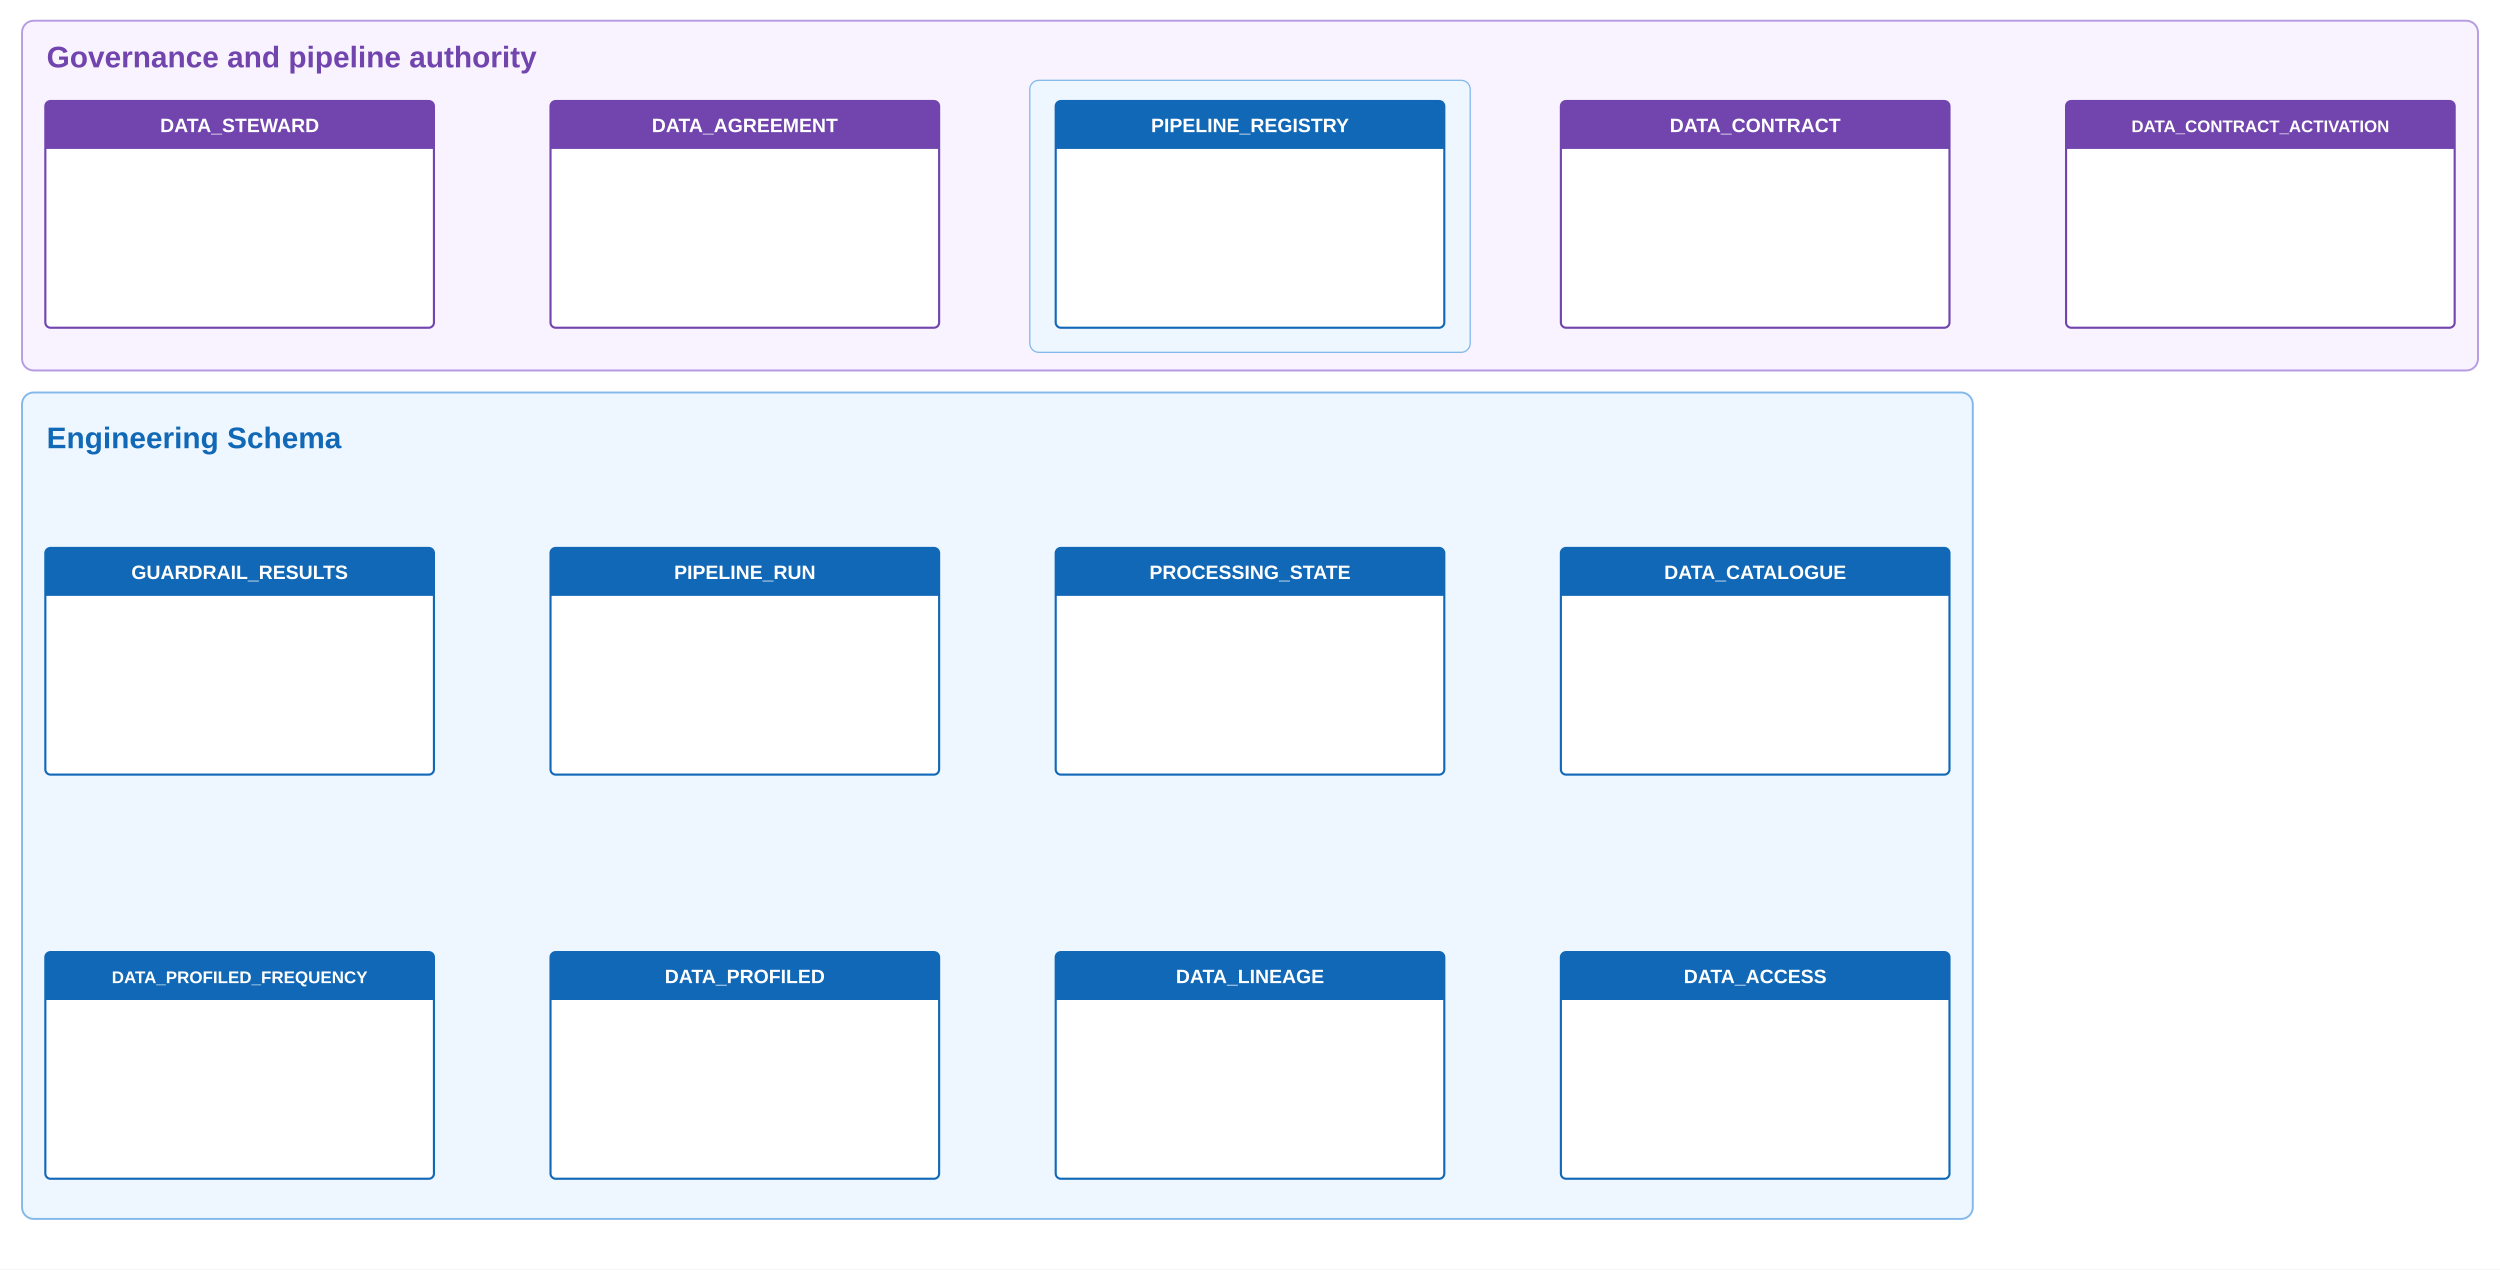
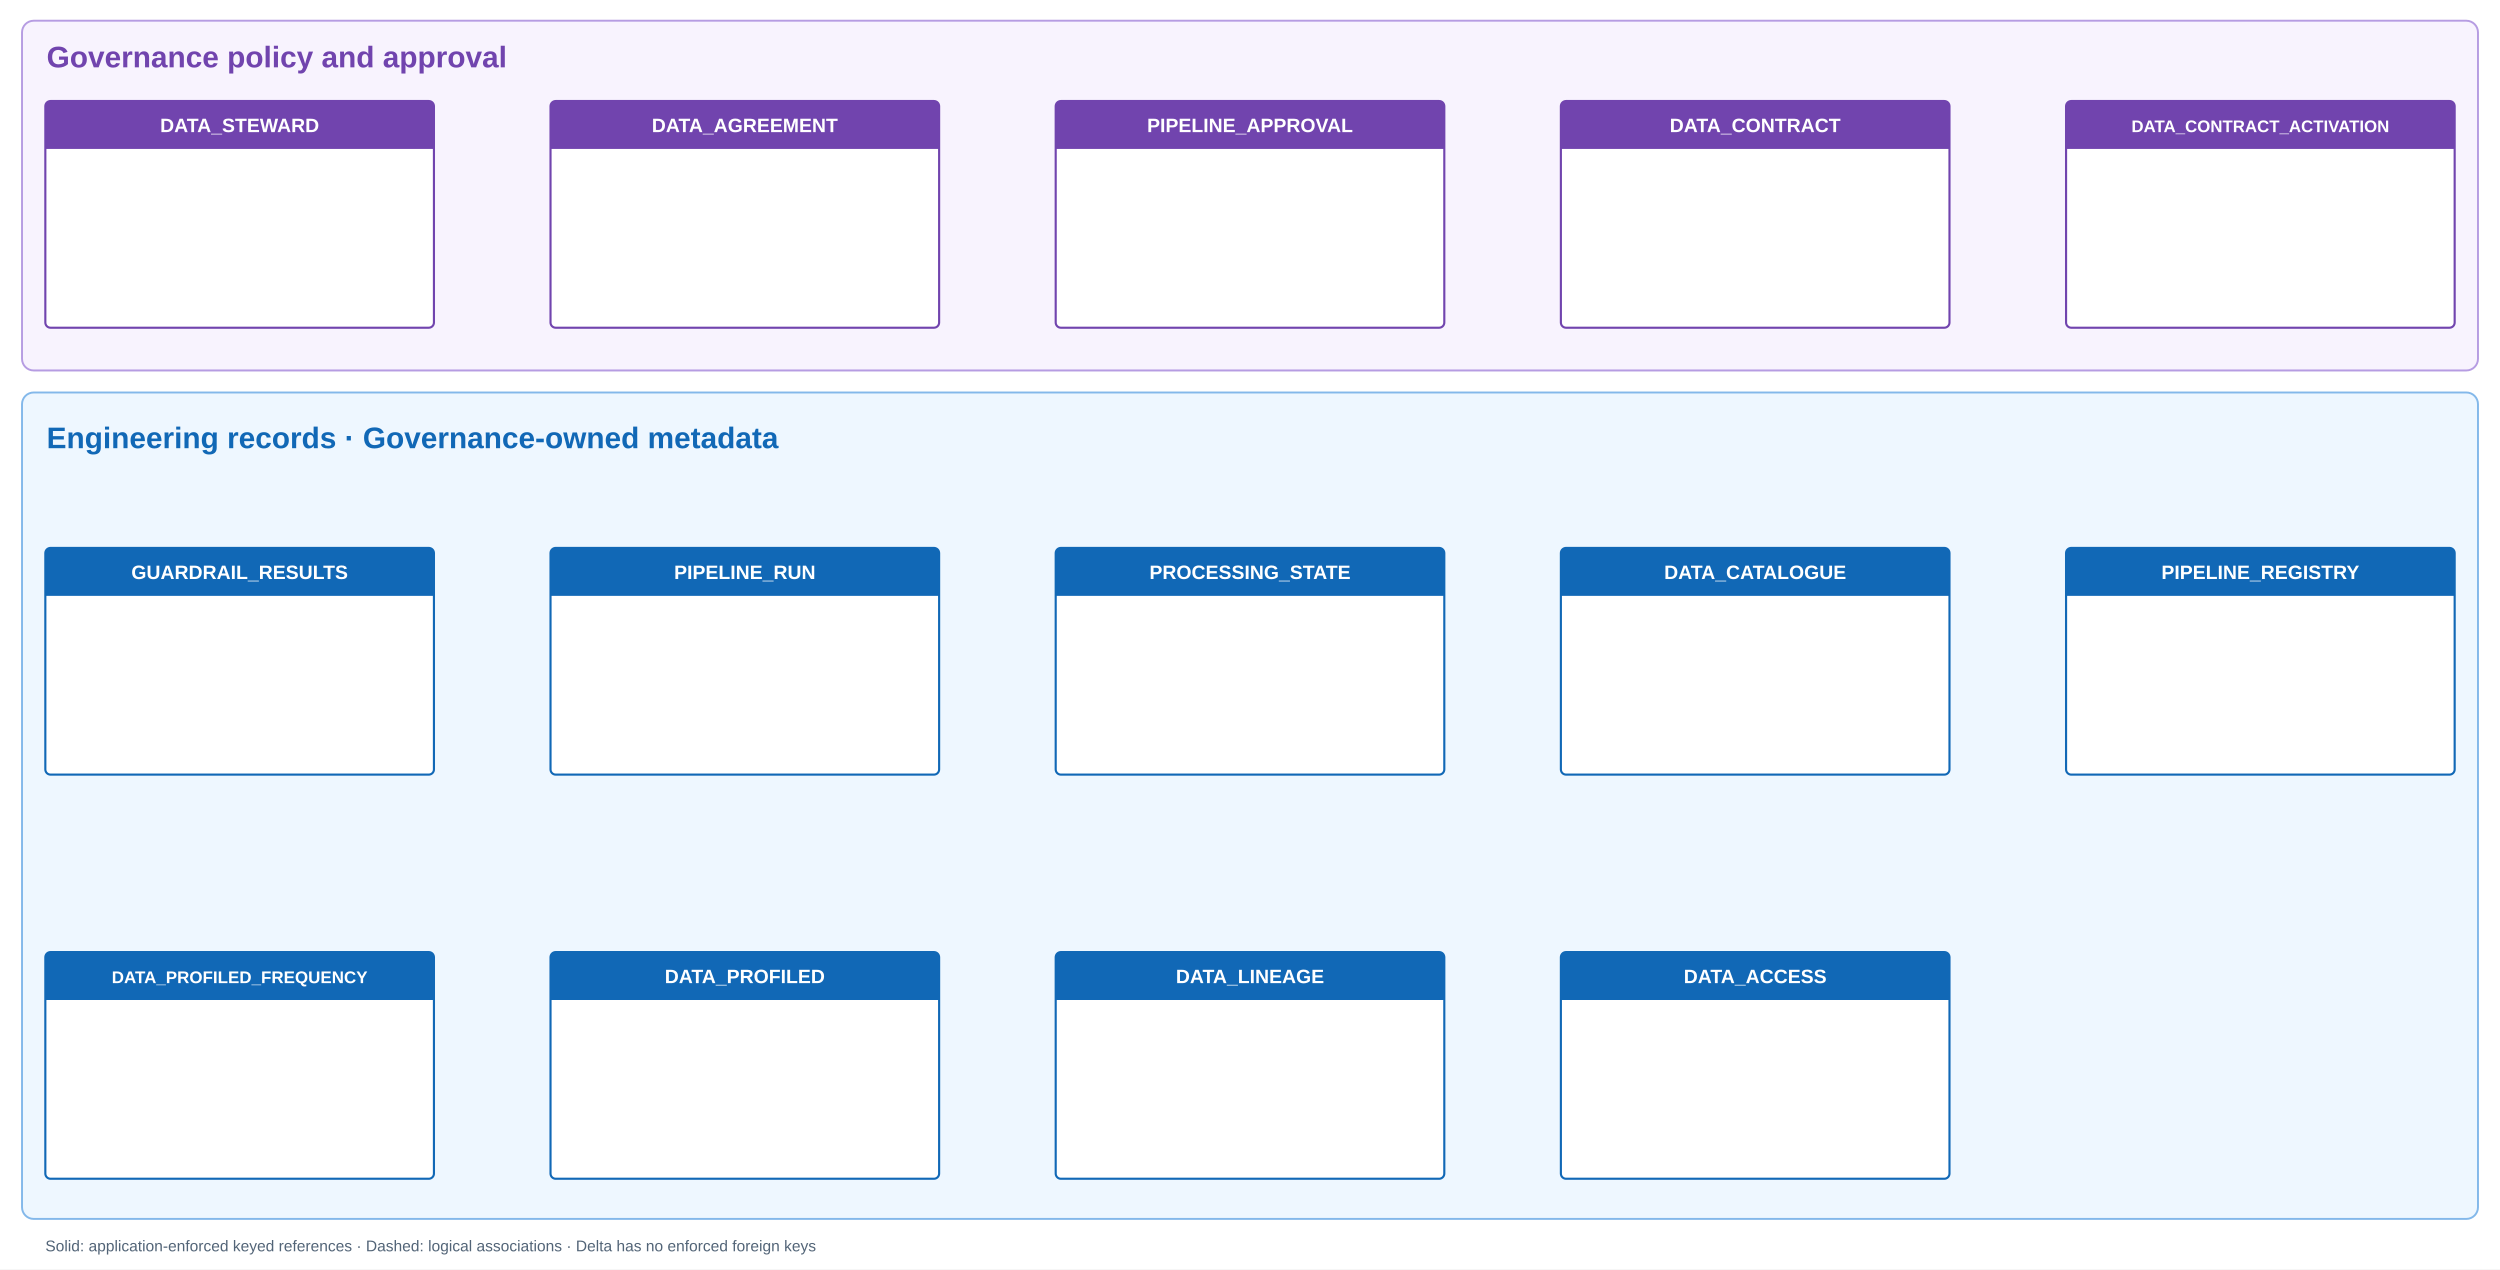
<svg xmlns="http://www.w3.org/2000/svg" xmlns:xlink="http://www.w3.org/1999/xlink" width="1930" height="980" viewBox="0 0 1930 980" role="img" aria-label="FabricOps metadata relationship diagram">
  <rect width="1930" height="980" fill="#FFFFFF" />
  <rect x="17" y="16" width="1896" height="270" rx="9" fill="#F8F3FE" stroke="#B69CE2" stroke-width="1.5" />
-   <rect x="17" y="303" width="1506" height="638" rx="9" fill="#EEF7FF" stroke="#83B8EA" stroke-width="1.5" />
-   <text x="36" y="52" font-size="23" font-family="Arial, sans-serif" font-weight="700" fill="#7144AE">Governance and pipeline authority</text>
-   <text x="36" y="346" font-size="23" font-family="Arial, sans-serif" font-weight="700" fill="#1168B6">Engineering Schema</text>
-   <rect x="795" y="62" width="340" height="210" rx="7" fill="#EEF7FF" stroke="#83B8EA" />
+   <rect x="17" y="303" width="1896" height="638" rx="9" fill="#EEF7FF" stroke="#83B8EA" stroke-width="1.5" />
+   <text x="36" y="52" font-size="23" font-family="Arial, sans-serif" font-weight="700" fill="#7144AE">Governance policy and approval</text>
+   <text x="36" y="346" font-size="23" font-family="Arial, sans-serif" font-weight="700" fill="#1168B6">Engineering records · Governance-owned metadata</text>
  <a xlink:href="https://voycepeh.github.io/FabricOps-Starter-Kit/reference/metadata/metadata_data_steward/" target="_blank">
    <rect x="35" y="78" width="300" height="175" rx="4" fill="white" stroke="#7144AE" stroke-width="1.65" />
    <path d="M39 78H331Q335 78 335 82V115H35V82Q35 78 39 78Z" fill="#7144AE" />
    <text x="185.0" y="102" text-anchor="middle" font-size="15" font-weight="700" font-family="Arial, sans-serif" fill="white">DATA_STEWARD</text>
  </a>
  <a xlink:href="https://voycepeh.github.io/FabricOps-Starter-Kit/reference/metadata/metadata_data_agreement/" target="_blank">
    <rect x="425" y="78" width="300" height="175" rx="4" fill="white" stroke="#7144AE" stroke-width="1.65" />
    <path d="M429 78H721Q725 78 725 82V115H425V82Q425 78 429 78Z" fill="#7144AE" />
    <text x="575.0" y="102" text-anchor="middle" font-size="15" font-weight="700" font-family="Arial, sans-serif" fill="white">DATA_AGREEMENT</text>
  </a>
-   <a xlink:href="https://voycepeh.github.io/FabricOps-Starter-Kit/reference/metadata/metadata_pipeline_registry/" target="_blank">
-     <rect x="815" y="78" width="300" height="175" rx="4" fill="white" stroke="#1168B6" stroke-width="1.65" />
-     <path d="M819 78H1111Q1115 78 1115 82V115H815V82Q815 78 819 78Z" fill="#1168B6" />
-     <text x="965.0" y="102" text-anchor="middle" font-size="15" font-weight="700" font-family="Arial, sans-serif" fill="white">PIPELINE_REGISTRY</text>
+   <a xlink:href="https://voycepeh.github.io/FabricOps-Starter-Kit/reference/metadata/metadata_pipeline_approval/" target="_blank">
+     <rect x="815" y="78" width="300" height="175" rx="4" fill="white" stroke="#7144AE" stroke-width="1.65" />
+     <path d="M819 78H1111Q1115 78 1115 82V115H815V82Q815 78 819 78Z" fill="#7144AE" />
+     <text x="965.0" y="102" text-anchor="middle" font-size="15" font-weight="700" font-family="Arial, sans-serif" fill="white">PIPELINE_APPROVAL</text>
  </a>
  <a xlink:href="https://voycepeh.github.io/FabricOps-Starter-Kit/reference/metadata/metadata_data_contract/" target="_blank">
    <rect x="1205" y="78" width="300" height="175" rx="4" fill="white" stroke="#7144AE" stroke-width="1.65" />
    <path d="M1209 78H1501Q1505 78 1505 82V115H1205V82Q1205 78 1209 78Z" fill="#7144AE" />
    <text x="1355.0" y="102" text-anchor="middle" font-size="15" font-weight="700" font-family="Arial, sans-serif" fill="white">DATA_CONTRACT</text>
  </a>
  <a xlink:href="https://voycepeh.github.io/FabricOps-Starter-Kit/reference/metadata/metadata_guardrail_results/" target="_blank">
    <rect x="35" y="423" width="300" height="175" rx="4" fill="white" stroke="#1168B6" stroke-width="1.65" />
    <path d="M39 423H331Q335 423 335 427V460H35V427Q35 423 39 423Z" fill="#1168B6" />
    <text x="185.0" y="447" text-anchor="middle" font-size="15" font-weight="700" font-family="Arial, sans-serif" fill="white">GUARDRAIL_RESULTS</text>
  </a>
  <a xlink:href="https://voycepeh.github.io/FabricOps-Starter-Kit/reference/metadata/metadata_pipeline_run/" target="_blank">
    <rect x="425" y="423" width="300" height="175" rx="4" fill="white" stroke="#1168B6" stroke-width="1.65" />
    <path d="M429 423H721Q725 423 725 427V460H425V427Q425 423 429 423Z" fill="#1168B6" />
    <text x="575.0" y="447" text-anchor="middle" font-size="15" font-weight="700" font-family="Arial, sans-serif" fill="white">PIPELINE_RUN</text>
  </a>
  <a xlink:href="https://voycepeh.github.io/FabricOps-Starter-Kit/reference/metadata/metadata_processing_state/" target="_blank">
    <rect x="815" y="423" width="300" height="175" rx="4" fill="white" stroke="#1168B6" stroke-width="1.65" />
    <path d="M819 423H1111Q1115 423 1115 427V460H815V427Q815 423 819 423Z" fill="#1168B6" />
    <text x="965.0" y="447" text-anchor="middle" font-size="15" font-weight="700" font-family="Arial, sans-serif" fill="white">PROCESSING_STATE</text>
  </a>
  <a xlink:href="https://voycepeh.github.io/FabricOps-Starter-Kit/reference/metadata/metadata_data_catalogue/" target="_blank">
    <rect x="1205" y="423" width="300" height="175" rx="4" fill="white" stroke="#1168B6" stroke-width="1.65" />
    <path d="M1209 423H1501Q1505 423 1505 427V460H1205V427Q1205 423 1209 423Z" fill="#1168B6" />
    <text x="1355.0" y="447" text-anchor="middle" font-size="15" font-weight="700" font-family="Arial, sans-serif" fill="white">DATA_CATALOGUE</text>
  </a>
  <a xlink:href="https://voycepeh.github.io/FabricOps-Starter-Kit/reference/metadata/metadata_data_profiled_frequency/" target="_blank" transform="translate(0 -80)">
    <rect x="35" y="815" width="300" height="175" rx="4" fill="white" stroke="#1168B6" stroke-width="1.65" />
    <path d="M39 815H331Q335 815 335 819V852H35V819Q35 815 39 815Z" fill="#1168B6" />
    <text x="185.0" y="839" text-anchor="middle" font-size="13.1" font-weight="700" font-family="Arial, sans-serif" fill="white">DATA_PROFILED_FREQUENCY</text>
  </a>
  <a xlink:href="https://voycepeh.github.io/FabricOps-Starter-Kit/reference/metadata/metadata_data_profiled/" target="_blank" transform="translate(0 -80)">
    <rect x="425" y="815" width="300" height="175" rx="4" fill="white" stroke="#1168B6" stroke-width="1.65" />
    <path d="M429 815H721Q725 815 725 819V852H425V819Q425 815 429 815Z" fill="#1168B6" />
    <text x="575.0" y="839" text-anchor="middle" font-size="15" font-weight="700" font-family="Arial, sans-serif" fill="white">DATA_PROFILED</text>
  </a>
  <a xlink:href="https://voycepeh.github.io/FabricOps-Starter-Kit/reference/metadata/metadata_data_lineage/" target="_blank" transform="translate(0 -80)">
    <rect x="815" y="815" width="300" height="175" rx="4" fill="white" stroke="#1168B6" stroke-width="1.65" />
    <path d="M819 815H1111Q1115 815 1115 819V852H815V819Q815 815 819 815Z" fill="#1168B6" />
    <text x="965.0" y="839" text-anchor="middle" font-size="15" font-weight="700" font-family="Arial, sans-serif" fill="white">DATA_LINEAGE</text>
  </a>
  <a xlink:href="https://voycepeh.github.io/FabricOps-Starter-Kit/reference/metadata/metadata_data_access/" target="_blank" transform="translate(0 -80)">
    <rect x="1205" y="815" width="300" height="175" rx="4" fill="white" stroke="#1168B6" stroke-width="1.65" />
    <path d="M1209 815H1501Q1505 815 1505 819V852H1205V819Q1205 815 1209 815Z" fill="#1168B6" />
    <text x="1355.0" y="839" text-anchor="middle" font-size="15" font-weight="700" font-family="Arial, sans-serif" fill="white">DATA_ACCESS</text>
  </a>
  <a xlink:href="https://voycepeh.github.io/FabricOps-Starter-Kit/reference/metadata/metadata_data_contract_activation/" target="_blank">
    <rect x="1595" y="78" width="300" height="175" rx="4" fill="white" stroke="#7144AE" stroke-width="1.65" />
    <path d="M1599 78H1891Q1895 78 1895 82V115H1595V82Q1595 78 1599 78Z" fill="#7144AE" />
    <text x="1745" y="102" text-anchor="middle" font-size="13" font-weight="700" font-family="Arial, sans-serif" fill="white">DATA_CONTRACT_ACTIVATION</text>
  </a>
+   <a xlink:href="https://voycepeh.github.io/FabricOps-Starter-Kit/reference/metadata/metadata_pipeline_registry/" target="_blank">
+     <rect x="1595" y="423" width="300" height="175" rx="4" fill="white" stroke="#1168B6" stroke-width="1.65" />
+     <path d="M1599 423H1891Q1895 423 1895 427V460H1595V427Q1595 423 1599 423Z" fill="#1168B6" />
+     <text x="1745" y="447" text-anchor="middle" font-size="15" font-weight="700" font-family="Arial, sans-serif" fill="white">PIPELINE_REGISTRY</text>
+   </a>
+   <text x="35" y="966" font-size="12" font-family="Arial, sans-serif" fill="#526477">Solid: application-enforced keyed references · Dashed: logical associations · Delta has no enforced foreign keys</text>
</svg>
